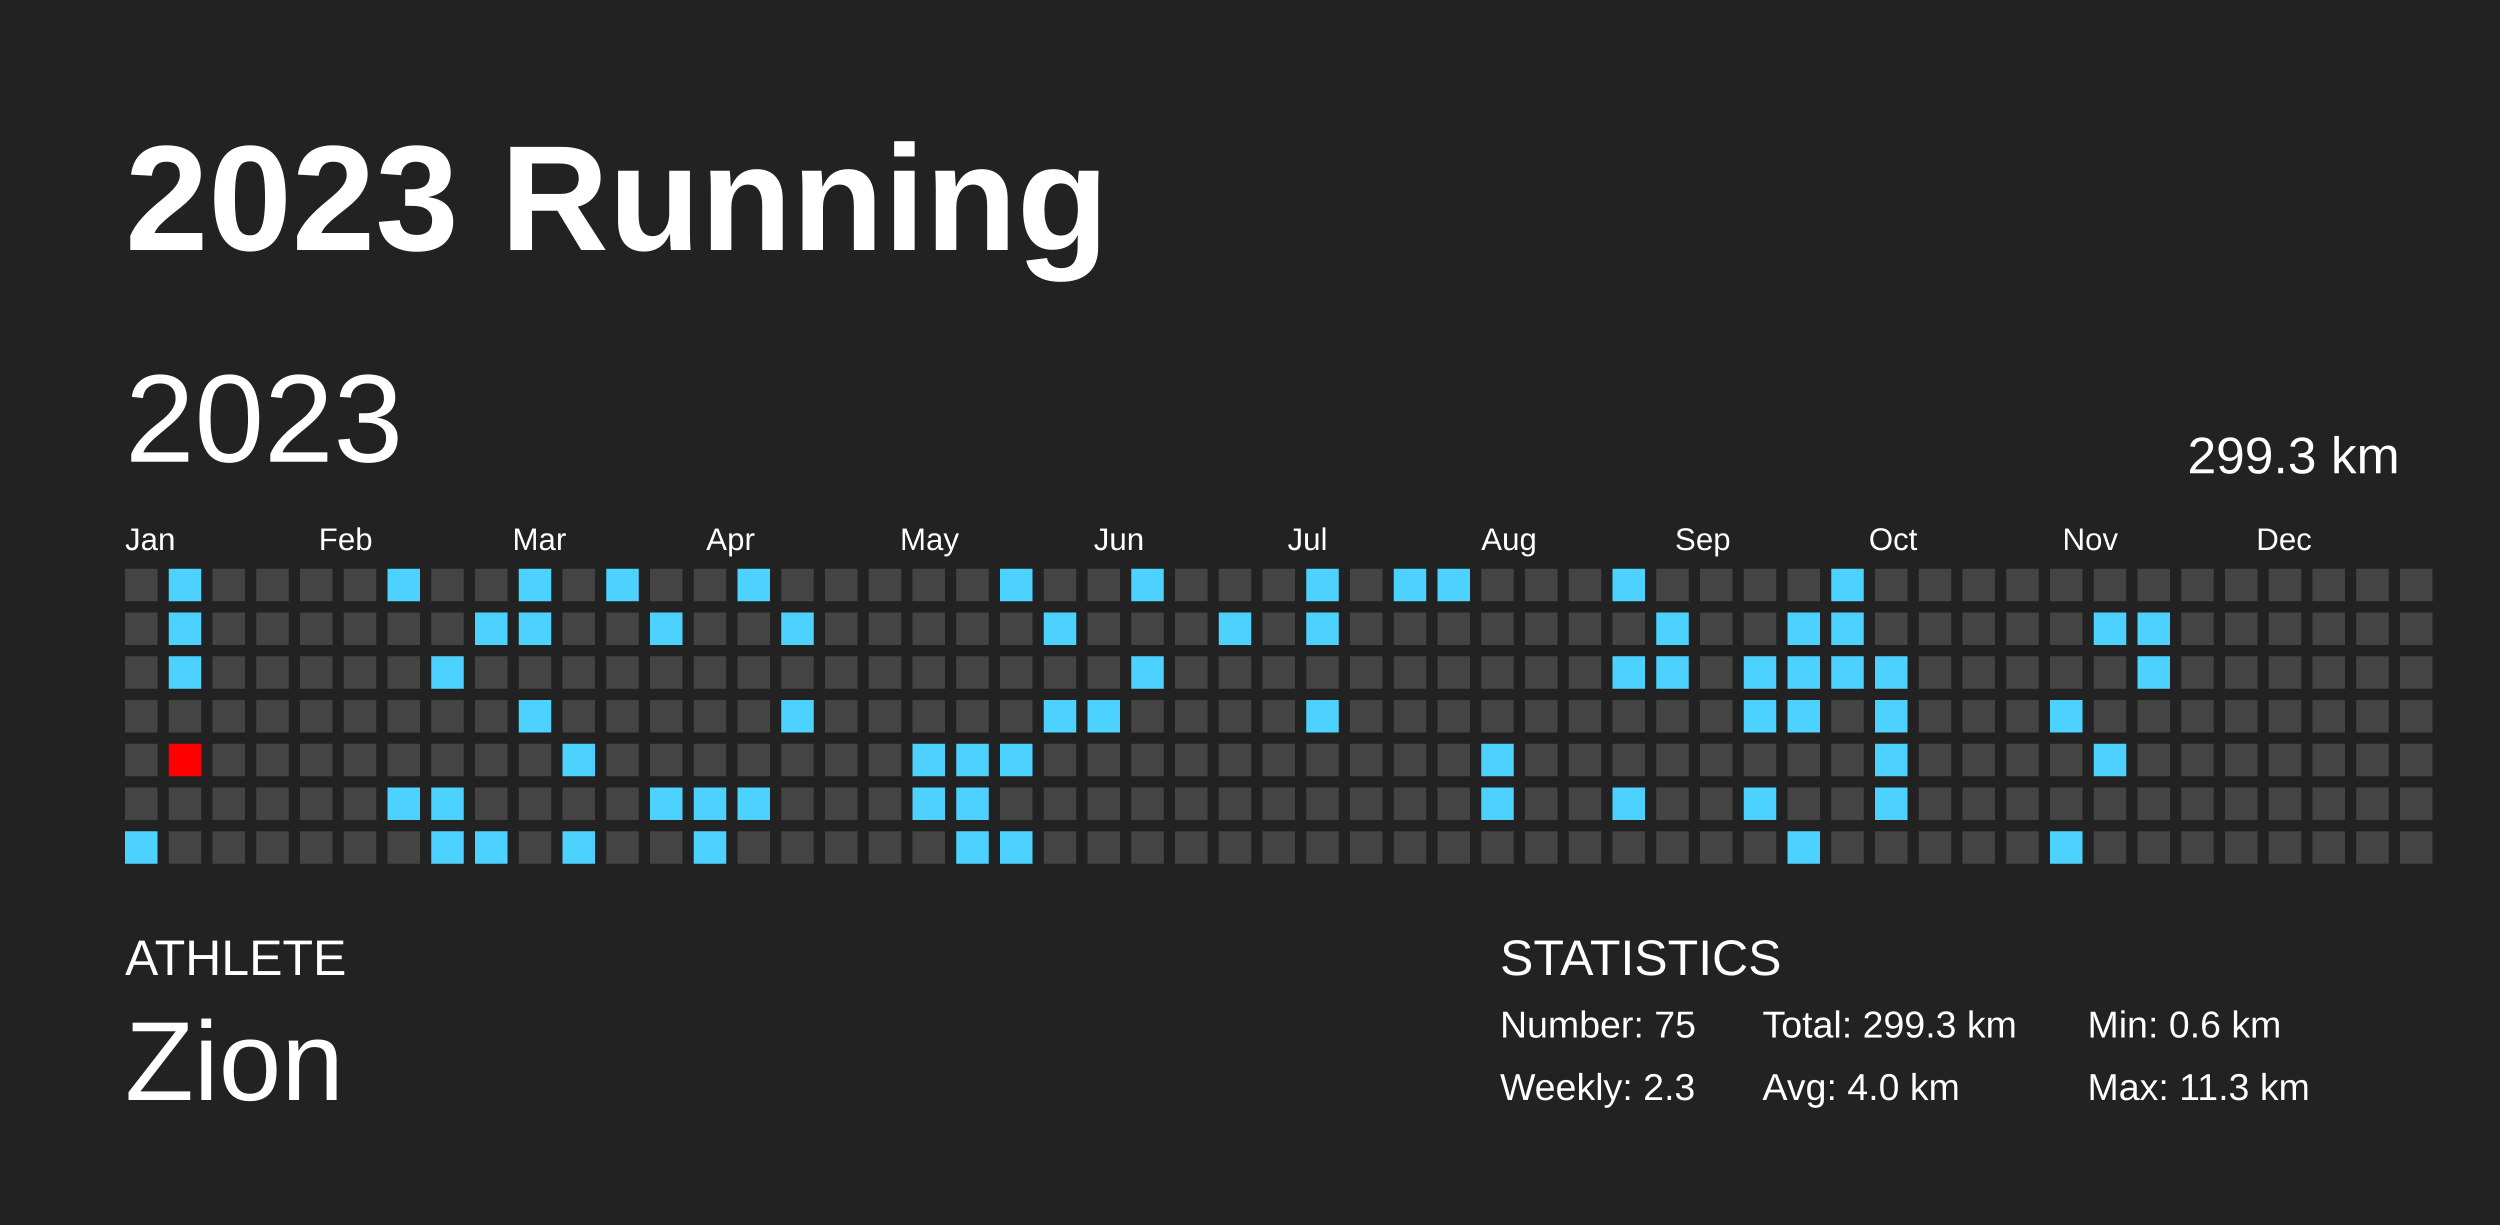
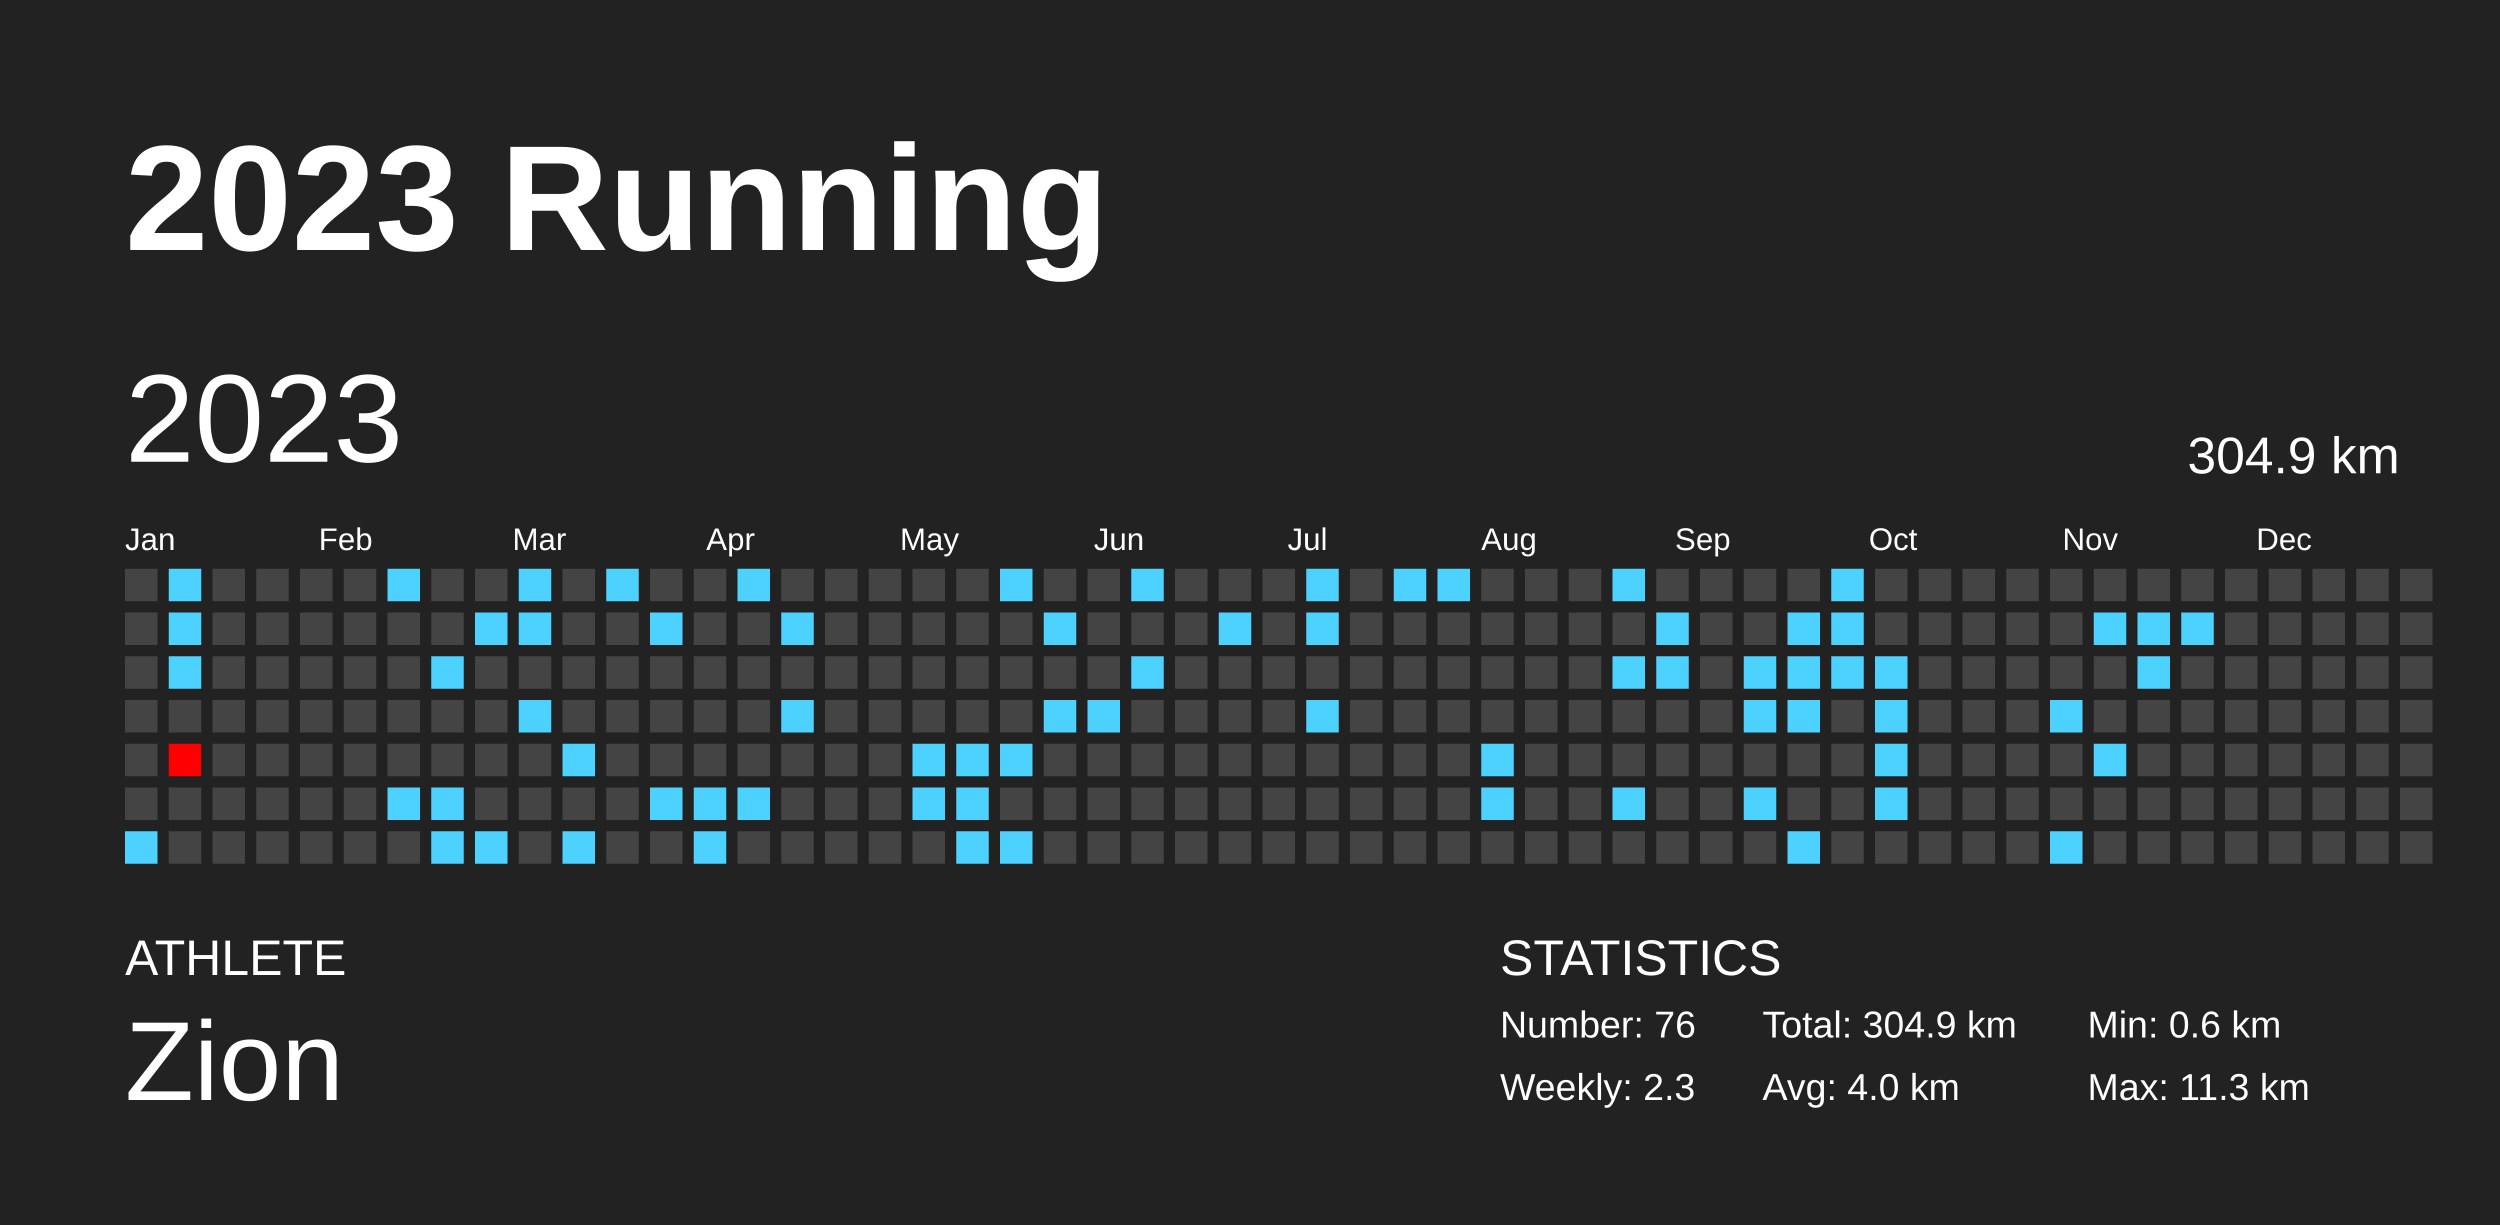
<svg xmlns="http://www.w3.org/2000/svg" baseProfile="full" height="98mm" version="1.1" viewBox="0,0,200,98" width="200mm">
  <defs />
  <rect fill="#222222" height="98" width="200" x="0" y="0" />
  <text fill="#FFFFFF" style="font-size:12px; font-family:Arial; font-weight:bold;" x="10" y="20">2023 Running</text>
  <text fill="#FFFFFF" style="font-size:4px; font-family:Arial" x="10" y="78">ATHLETE</text>
  <text fill="#FFFFFF" style="font-size:9px; font-family:Arial" x="10" y="88">Zion</text>
  <text fill="#FFFFFF" style="font-size:4px; font-family:Arial" x="120" y="78">STATISTICS</text>
-   <text fill="#FFFFFF" style="font-size:3px; font-family:Arial" x="120" y="83">Number: 75</text>
+   <text fill="#FFFFFF" style="font-size:3px; font-family:Arial" x="120" y="83">Number: 76</text>
  <text fill="#FFFFFF" style="font-size:3px; font-family:Arial" x="120" y="88">Weekly: 2.3</text>
-   <text fill="#FFFFFF" style="font-size:3px; font-family:Arial" x="141" y="83">Total: 299.3 km</text>
+   <text fill="#FFFFFF" style="font-size:3px; font-family:Arial" x="141" y="83">Total: 304.9 km</text>
  <text fill="#FFFFFF" style="font-size:3px; font-family:Arial" x="141" y="88">Avg: 4.0 km</text>
  <text fill="#FFFFFF" style="font-size:3px; font-family:Arial" x="167" y="83">Min: 0.6 km</text>
  <text fill="#FFFFFF" style="font-size:3px; font-family:Arial" x="167" y="88">Max: 11.3 km</text>
  <text dominant-baseline="hanging" fill="#FFFFFF" style="font-size:10.0px; font-family:Arial;" x="10" y="30">2023</text>
-   <text dominant-baseline="hanging" fill="#FFFFFF" style="font-size:4.125px; font-family:Arial;" x="175" y="35">299.3 km</text>
+   <text dominant-baseline="hanging" fill="#FFFFFF" style="font-size:4.125px; font-family:Arial;" x="175" y="35">304.9 km</text>
  <text fill="#FFFFFF" style="font-size:2.5px; font-family:Arial" x="10.0" y="44">Jan</text>
  <text fill="#FFFFFF" style="font-size:2.5px; font-family:Arial" x="25.5" y="44">Feb</text>
  <text fill="#FFFFFF" style="font-size:2.5px; font-family:Arial" x="41.0" y="44">Mar</text>
  <text fill="#FFFFFF" style="font-size:2.5px; font-family:Arial" x="56.5" y="44">Apr</text>
  <text fill="#FFFFFF" style="font-size:2.5px; font-family:Arial" x="72.0" y="44">May</text>
  <text fill="#FFFFFF" style="font-size:2.5px; font-family:Arial" x="87.5" y="44">Jun</text>
  <text fill="#FFFFFF" style="font-size:2.5px; font-family:Arial" x="103.0" y="44">Jul</text>
  <text fill="#FFFFFF" style="font-size:2.5px; font-family:Arial" x="118.5" y="44">Aug</text>
  <text fill="#FFFFFF" style="font-size:2.5px; font-family:Arial" x="134.0" y="44">Sep</text>
  <text fill="#FFFFFF" style="font-size:2.5px; font-family:Arial" x="149.5" y="44">Oct</text>
  <text fill="#FFFFFF" style="font-size:2.5px; font-family:Arial" x="165.0" y="44">Nov</text>
  <text fill="#FFFFFF" style="font-size:2.5px; font-family:Arial" x="180.5" y="44">Dec</text>
  <rect fill="#444444" height="2.6" width="2.6" x="10.0" y="45.5" />
  <rect fill="#444444" height="2.6" width="2.6" x="10.0" y="49.0" />
  <rect fill="#444444" height="2.6" width="2.6" x="10.0" y="52.5" />
  <rect fill="#444444" height="2.6" width="2.6" x="10.0" y="56.0" />
  <rect fill="#444444" height="2.6" width="2.6" x="10.0" y="59.5" />
  <rect fill="#444444" height="2.6" width="2.6" x="10.0" y="63.0" />
  <rect fill="#4dd2ff" height="2.6" width="2.6" x="10.0" y="66.5" />
  <rect fill="#4dd2ff" height="2.6" width="2.6" x="13.5" y="45.5" />
  <rect fill="#4dd2ff" height="2.6" width="2.6" x="13.5" y="49.0" />
  <rect fill="#4dd2ff" height="2.6" width="2.6" x="13.5" y="52.5" />
  <rect fill="#444444" height="2.6" width="2.6" x="13.5" y="56.0" />
  <rect fill="#ff0000" height="2.6" width="2.6" x="13.5" y="59.5" />
  <rect fill="#444444" height="2.6" width="2.6" x="13.5" y="63.0" />
  <rect fill="#444444" height="2.6" width="2.6" x="13.5" y="66.5" />
  <rect fill="#444444" height="2.6" width="2.6" x="17.0" y="45.5" />
  <rect fill="#444444" height="2.6" width="2.6" x="17.0" y="49.0" />
  <rect fill="#444444" height="2.6" width="2.6" x="17.0" y="52.5" />
  <rect fill="#444444" height="2.6" width="2.6" x="17.0" y="56.0" />
  <rect fill="#444444" height="2.6" width="2.6" x="17.0" y="59.5" />
  <rect fill="#444444" height="2.6" width="2.6" x="17.0" y="63.0" />
  <rect fill="#444444" height="2.6" width="2.6" x="17.0" y="66.5" />
  <rect fill="#444444" height="2.6" width="2.6" x="20.5" y="45.5" />
  <rect fill="#444444" height="2.6" width="2.6" x="20.5" y="49.0" />
  <rect fill="#444444" height="2.6" width="2.6" x="20.5" y="52.5" />
  <rect fill="#444444" height="2.6" width="2.6" x="20.5" y="56.0" />
  <rect fill="#444444" height="2.6" width="2.6" x="20.5" y="59.5" />
  <rect fill="#444444" height="2.6" width="2.6" x="20.5" y="63.0" />
  <rect fill="#444444" height="2.6" width="2.6" x="20.5" y="66.5" />
  <rect fill="#444444" height="2.6" width="2.6" x="24.0" y="45.5" />
  <rect fill="#444444" height="2.6" width="2.6" x="24.0" y="49.0" />
  <rect fill="#444444" height="2.6" width="2.6" x="24.0" y="52.5" />
  <rect fill="#444444" height="2.6" width="2.6" x="24.0" y="56.0" />
  <rect fill="#444444" height="2.6" width="2.6" x="24.0" y="59.5" />
  <rect fill="#444444" height="2.6" width="2.6" x="24.0" y="63.0" />
  <rect fill="#444444" height="2.6" width="2.6" x="24.0" y="66.5" />
  <rect fill="#444444" height="2.6" width="2.6" x="27.5" y="45.5" />
  <rect fill="#444444" height="2.6" width="2.6" x="27.5" y="49.0" />
  <rect fill="#444444" height="2.6" width="2.6" x="27.5" y="52.5" />
  <rect fill="#444444" height="2.6" width="2.6" x="27.5" y="56.0" />
  <rect fill="#444444" height="2.6" width="2.6" x="27.5" y="59.5" />
  <rect fill="#444444" height="2.6" width="2.6" x="27.5" y="63.0" />
  <rect fill="#444444" height="2.6" width="2.6" x="27.5" y="66.5" />
  <rect fill="#4dd2ff" height="2.6" width="2.6" x="31.0" y="45.5" />
  <rect fill="#444444" height="2.6" width="2.6" x="31.0" y="49.0" />
  <rect fill="#444444" height="2.6" width="2.6" x="31.0" y="52.5" />
  <rect fill="#444444" height="2.6" width="2.6" x="31.0" y="56.0" />
  <rect fill="#444444" height="2.6" width="2.6" x="31.0" y="59.5" />
  <rect fill="#4dd2ff" height="2.6" width="2.6" x="31.0" y="63.0" />
  <rect fill="#444444" height="2.6" width="2.6" x="31.0" y="66.5" />
  <rect fill="#444444" height="2.6" width="2.6" x="34.5" y="45.5" />
  <rect fill="#444444" height="2.6" width="2.6" x="34.5" y="49.0" />
  <rect fill="#4dd2ff" height="2.6" width="2.6" x="34.5" y="52.5" />
  <rect fill="#444444" height="2.6" width="2.6" x="34.5" y="56.0" />
  <rect fill="#444444" height="2.6" width="2.6" x="34.5" y="59.5" />
  <rect fill="#4dd2ff" height="2.6" width="2.6" x="34.5" y="63.0" />
  <rect fill="#4dd2ff" height="2.6" width="2.6" x="34.5" y="66.5" />
  <rect fill="#444444" height="2.6" width="2.6" x="38.0" y="45.5" />
  <rect fill="#4dd2ff" height="2.6" width="2.6" x="38.0" y="49.0" />
  <rect fill="#444444" height="2.6" width="2.6" x="38.0" y="52.5" />
  <rect fill="#444444" height="2.6" width="2.6" x="38.0" y="56.0" />
  <rect fill="#444444" height="2.6" width="2.6" x="38.0" y="59.5" />
  <rect fill="#444444" height="2.6" width="2.6" x="38.0" y="63.0" />
  <rect fill="#4dd2ff" height="2.6" width="2.6" x="38.0" y="66.5" />
  <rect fill="#4dd2ff" height="2.6" width="2.6" x="41.5" y="45.5" />
  <rect fill="#4dd2ff" height="2.6" width="2.6" x="41.5" y="49.0" />
  <rect fill="#444444" height="2.6" width="2.6" x="41.5" y="52.5" />
  <rect fill="#4dd2ff" height="2.6" width="2.6" x="41.5" y="56.0" />
  <rect fill="#444444" height="2.6" width="2.6" x="41.5" y="59.5" />
  <rect fill="#444444" height="2.6" width="2.6" x="41.5" y="63.0" />
  <rect fill="#444444" height="2.6" width="2.6" x="41.5" y="66.5" />
  <rect fill="#444444" height="2.6" width="2.6" x="45.0" y="45.5" />
  <rect fill="#444444" height="2.6" width="2.6" x="45.0" y="49.0" />
  <rect fill="#444444" height="2.6" width="2.6" x="45.0" y="52.5" />
  <rect fill="#444444" height="2.6" width="2.6" x="45.0" y="56.0" />
  <rect fill="#4dd2ff" height="2.6" width="2.6" x="45.0" y="59.5" />
  <rect fill="#444444" height="2.6" width="2.6" x="45.0" y="63.0" />
  <rect fill="#4dd2ff" height="2.6" width="2.6" x="45.0" y="66.5" />
  <rect fill="#4dd2ff" height="2.6" width="2.6" x="48.5" y="45.5" />
  <rect fill="#444444" height="2.6" width="2.6" x="48.5" y="49.0" />
  <rect fill="#444444" height="2.6" width="2.6" x="48.5" y="52.5" />
  <rect fill="#444444" height="2.6" width="2.6" x="48.5" y="56.0" />
  <rect fill="#444444" height="2.6" width="2.6" x="48.5" y="59.5" />
  <rect fill="#444444" height="2.6" width="2.6" x="48.5" y="63.0" />
  <rect fill="#444444" height="2.6" width="2.6" x="48.5" y="66.5" />
  <rect fill="#444444" height="2.6" width="2.6" x="52.0" y="45.5" />
  <rect fill="#4dd2ff" height="2.6" width="2.6" x="52.0" y="49.0" />
  <rect fill="#444444" height="2.6" width="2.6" x="52.0" y="52.5" />
  <rect fill="#444444" height="2.6" width="2.6" x="52.0" y="56.0" />
  <rect fill="#444444" height="2.6" width="2.6" x="52.0" y="59.5" />
  <rect fill="#4dd2ff" height="2.6" width="2.6" x="52.0" y="63.0" />
  <rect fill="#444444" height="2.6" width="2.6" x="52.0" y="66.5" />
  <rect fill="#444444" height="2.6" width="2.6" x="55.5" y="45.5" />
  <rect fill="#444444" height="2.6" width="2.6" x="55.5" y="49.0" />
  <rect fill="#444444" height="2.6" width="2.6" x="55.5" y="52.5" />
  <rect fill="#444444" height="2.6" width="2.6" x="55.5" y="56.0" />
  <rect fill="#444444" height="2.6" width="2.6" x="55.5" y="59.5" />
  <rect fill="#4dd2ff" height="2.6" width="2.6" x="55.5" y="63.0" />
  <rect fill="#4dd2ff" height="2.6" width="2.6" x="55.5" y="66.5" />
  <rect fill="#4dd2ff" height="2.6" width="2.6" x="59.0" y="45.5" />
  <rect fill="#444444" height="2.6" width="2.6" x="59.0" y="49.0" />
  <rect fill="#444444" height="2.6" width="2.6" x="59.0" y="52.5" />
  <rect fill="#444444" height="2.6" width="2.6" x="59.0" y="56.0" />
  <rect fill="#444444" height="2.6" width="2.6" x="59.0" y="59.5" />
  <rect fill="#4dd2ff" height="2.6" width="2.6" x="59.0" y="63.0" />
  <rect fill="#444444" height="2.6" width="2.6" x="59.0" y="66.5" />
  <rect fill="#444444" height="2.6" width="2.6" x="62.5" y="45.5" />
  <rect fill="#4dd2ff" height="2.6" width="2.6" x="62.5" y="49.0" />
  <rect fill="#444444" height="2.6" width="2.6" x="62.5" y="52.5" />
  <rect fill="#4dd2ff" height="2.6" width="2.6" x="62.5" y="56.0" />
  <rect fill="#444444" height="2.6" width="2.6" x="62.5" y="59.5" />
  <rect fill="#444444" height="2.6" width="2.6" x="62.5" y="63.0" />
  <rect fill="#444444" height="2.6" width="2.6" x="62.5" y="66.5" />
  <rect fill="#444444" height="2.6" width="2.6" x="66.0" y="45.5" />
  <rect fill="#444444" height="2.6" width="2.6" x="66.0" y="49.0" />
  <rect fill="#444444" height="2.6" width="2.6" x="66.0" y="52.5" />
  <rect fill="#444444" height="2.6" width="2.6" x="66.0" y="56.0" />
  <rect fill="#444444" height="2.6" width="2.6" x="66.0" y="59.5" />
  <rect fill="#444444" height="2.6" width="2.6" x="66.0" y="63.0" />
  <rect fill="#444444" height="2.6" width="2.6" x="66.0" y="66.5" />
  <rect fill="#444444" height="2.6" width="2.6" x="69.5" y="45.5" />
  <rect fill="#444444" height="2.6" width="2.6" x="69.5" y="49.0" />
  <rect fill="#444444" height="2.6" width="2.6" x="69.5" y="52.5" />
  <rect fill="#444444" height="2.6" width="2.6" x="69.5" y="56.0" />
  <rect fill="#444444" height="2.6" width="2.6" x="69.5" y="59.5" />
  <rect fill="#444444" height="2.6" width="2.6" x="69.5" y="63.0" />
  <rect fill="#444444" height="2.6" width="2.6" x="69.5" y="66.5" />
  <rect fill="#444444" height="2.6" width="2.6" x="73.0" y="45.5" />
  <rect fill="#444444" height="2.6" width="2.6" x="73.0" y="49.0" />
  <rect fill="#444444" height="2.6" width="2.6" x="73.0" y="52.5" />
  <rect fill="#444444" height="2.6" width="2.6" x="73.0" y="56.0" />
  <rect fill="#4dd2ff" height="2.6" width="2.6" x="73.0" y="59.5" />
  <rect fill="#4dd2ff" height="2.6" width="2.6" x="73.0" y="63.0" />
  <rect fill="#444444" height="2.6" width="2.6" x="73.0" y="66.5" />
  <rect fill="#444444" height="2.6" width="2.6" x="76.5" y="45.5" />
  <rect fill="#444444" height="2.6" width="2.6" x="76.5" y="49.0" />
  <rect fill="#444444" height="2.6" width="2.6" x="76.5" y="52.5" />
  <rect fill="#444444" height="2.6" width="2.6" x="76.5" y="56.0" />
  <rect fill="#4dd2ff" height="2.6" width="2.6" x="76.5" y="59.5" />
  <rect fill="#4dd2ff" height="2.6" width="2.6" x="76.5" y="63.0" />
  <rect fill="#4dd2ff" height="2.6" width="2.6" x="76.5" y="66.5" />
  <rect fill="#4dd2ff" height="2.6" width="2.6" x="80.0" y="45.5" />
  <rect fill="#444444" height="2.6" width="2.6" x="80.0" y="49.0" />
  <rect fill="#444444" height="2.6" width="2.6" x="80.0" y="52.5" />
  <rect fill="#444444" height="2.6" width="2.6" x="80.0" y="56.0" />
  <rect fill="#4dd2ff" height="2.6" width="2.6" x="80.0" y="59.5" />
  <rect fill="#444444" height="2.6" width="2.6" x="80.0" y="63.0" />
  <rect fill="#4dd2ff" height="2.6" width="2.6" x="80.0" y="66.5" />
  <rect fill="#444444" height="2.6" width="2.6" x="83.5" y="45.5" />
  <rect fill="#4dd2ff" height="2.6" width="2.6" x="83.5" y="49.0" />
  <rect fill="#444444" height="2.6" width="2.6" x="83.5" y="52.5" />
  <rect fill="#4dd2ff" height="2.6" width="2.6" x="83.5" y="56.0" />
  <rect fill="#444444" height="2.6" width="2.6" x="83.5" y="59.5" />
  <rect fill="#444444" height="2.6" width="2.6" x="83.5" y="63.0" />
  <rect fill="#444444" height="2.6" width="2.6" x="83.5" y="66.5" />
  <rect fill="#444444" height="2.6" width="2.6" x="87.0" y="45.5" />
  <rect fill="#444444" height="2.6" width="2.6" x="87.0" y="49.0" />
  <rect fill="#444444" height="2.6" width="2.6" x="87.0" y="52.5" />
  <rect fill="#4dd2ff" height="2.6" width="2.6" x="87.0" y="56.0" />
  <rect fill="#444444" height="2.6" width="2.6" x="87.0" y="59.5" />
  <rect fill="#444444" height="2.6" width="2.6" x="87.0" y="63.0" />
  <rect fill="#444444" height="2.6" width="2.6" x="87.0" y="66.5" />
  <rect fill="#4dd2ff" height="2.6" width="2.6" x="90.5" y="45.5" />
  <rect fill="#444444" height="2.6" width="2.6" x="90.5" y="49.0" />
  <rect fill="#4dd2ff" height="2.6" width="2.6" x="90.5" y="52.5" />
  <rect fill="#444444" height="2.6" width="2.6" x="90.5" y="56.0" />
  <rect fill="#444444" height="2.6" width="2.6" x="90.5" y="59.5" />
  <rect fill="#444444" height="2.6" width="2.6" x="90.5" y="63.0" />
  <rect fill="#444444" height="2.6" width="2.6" x="90.5" y="66.5" />
  <rect fill="#444444" height="2.6" width="2.6" x="94.0" y="45.5" />
  <rect fill="#444444" height="2.6" width="2.6" x="94.0" y="49.0" />
  <rect fill="#444444" height="2.6" width="2.6" x="94.0" y="52.5" />
  <rect fill="#444444" height="2.6" width="2.6" x="94.0" y="56.0" />
  <rect fill="#444444" height="2.6" width="2.6" x="94.0" y="59.5" />
  <rect fill="#444444" height="2.6" width="2.6" x="94.0" y="63.0" />
  <rect fill="#444444" height="2.6" width="2.6" x="94.0" y="66.5" />
  <rect fill="#444444" height="2.6" width="2.6" x="97.5" y="45.5" />
  <rect fill="#4dd2ff" height="2.6" width="2.6" x="97.5" y="49.0" />
  <rect fill="#444444" height="2.6" width="2.6" x="97.5" y="52.5" />
  <rect fill="#444444" height="2.6" width="2.6" x="97.5" y="56.0" />
  <rect fill="#444444" height="2.6" width="2.6" x="97.5" y="59.5" />
  <rect fill="#444444" height="2.6" width="2.6" x="97.5" y="63.0" />
  <rect fill="#444444" height="2.6" width="2.6" x="97.5" y="66.5" />
  <rect fill="#444444" height="2.6" width="2.6" x="101.0" y="45.5" />
  <rect fill="#444444" height="2.6" width="2.6" x="101.0" y="49.0" />
  <rect fill="#444444" height="2.6" width="2.6" x="101.0" y="52.5" />
  <rect fill="#444444" height="2.6" width="2.6" x="101.0" y="56.0" />
  <rect fill="#444444" height="2.6" width="2.6" x="101.0" y="59.5" />
  <rect fill="#444444" height="2.6" width="2.6" x="101.0" y="63.0" />
  <rect fill="#444444" height="2.6" width="2.6" x="101.0" y="66.5" />
  <rect fill="#4dd2ff" height="2.6" width="2.6" x="104.5" y="45.5" />
  <rect fill="#4dd2ff" height="2.6" width="2.6" x="104.5" y="49.0" />
  <rect fill="#444444" height="2.6" width="2.6" x="104.5" y="52.5" />
  <rect fill="#4dd2ff" height="2.6" width="2.6" x="104.5" y="56.0" />
  <rect fill="#444444" height="2.6" width="2.6" x="104.5" y="59.5" />
  <rect fill="#444444" height="2.6" width="2.6" x="104.5" y="63.0" />
  <rect fill="#444444" height="2.6" width="2.6" x="104.5" y="66.5" />
  <rect fill="#444444" height="2.6" width="2.6" x="108.0" y="45.5" />
  <rect fill="#444444" height="2.6" width="2.6" x="108.0" y="49.0" />
  <rect fill="#444444" height="2.6" width="2.6" x="108.0" y="52.5" />
  <rect fill="#444444" height="2.6" width="2.6" x="108.0" y="56.0" />
  <rect fill="#444444" height="2.6" width="2.6" x="108.0" y="59.5" />
  <rect fill="#444444" height="2.6" width="2.6" x="108.0" y="63.0" />
  <rect fill="#444444" height="2.6" width="2.6" x="108.0" y="66.5" />
  <rect fill="#4dd2ff" height="2.6" width="2.6" x="111.5" y="45.5" />
  <rect fill="#444444" height="2.6" width="2.6" x="111.5" y="49.0" />
  <rect fill="#444444" height="2.6" width="2.6" x="111.5" y="52.5" />
  <rect fill="#444444" height="2.6" width="2.6" x="111.5" y="56.0" />
  <rect fill="#444444" height="2.6" width="2.6" x="111.5" y="59.5" />
  <rect fill="#444444" height="2.6" width="2.6" x="111.5" y="63.0" />
  <rect fill="#444444" height="2.6" width="2.6" x="111.5" y="66.5" />
  <rect fill="#4dd2ff" height="2.6" width="2.6" x="115.0" y="45.5" />
  <rect fill="#444444" height="2.6" width="2.6" x="115.0" y="49.0" />
  <rect fill="#444444" height="2.6" width="2.6" x="115.0" y="52.5" />
  <rect fill="#444444" height="2.6" width="2.6" x="115.0" y="56.0" />
  <rect fill="#444444" height="2.6" width="2.6" x="115.0" y="59.5" />
  <rect fill="#444444" height="2.6" width="2.6" x="115.0" y="63.0" />
  <rect fill="#444444" height="2.6" width="2.6" x="115.0" y="66.5" />
  <rect fill="#444444" height="2.6" width="2.6" x="118.5" y="45.5" />
  <rect fill="#444444" height="2.6" width="2.6" x="118.5" y="49.0" />
  <rect fill="#444444" height="2.6" width="2.6" x="118.5" y="52.5" />
  <rect fill="#444444" height="2.6" width="2.6" x="118.5" y="56.0" />
  <rect fill="#4dd2ff" height="2.6" width="2.6" x="118.5" y="59.5" />
  <rect fill="#4dd2ff" height="2.6" width="2.6" x="118.5" y="63.0" />
  <rect fill="#444444" height="2.6" width="2.6" x="118.5" y="66.5" />
  <rect fill="#444444" height="2.6" width="2.6" x="122.0" y="45.5" />
  <rect fill="#444444" height="2.6" width="2.6" x="122.0" y="49.0" />
  <rect fill="#444444" height="2.6" width="2.6" x="122.0" y="52.5" />
  <rect fill="#444444" height="2.6" width="2.6" x="122.0" y="56.0" />
  <rect fill="#444444" height="2.6" width="2.6" x="122.0" y="59.5" />
  <rect fill="#444444" height="2.6" width="2.6" x="122.0" y="63.0" />
  <rect fill="#444444" height="2.6" width="2.6" x="122.0" y="66.5" />
  <rect fill="#444444" height="2.6" width="2.6" x="125.5" y="45.5" />
  <rect fill="#444444" height="2.6" width="2.6" x="125.5" y="49.0" />
  <rect fill="#444444" height="2.6" width="2.6" x="125.5" y="52.5" />
  <rect fill="#444444" height="2.6" width="2.6" x="125.5" y="56.0" />
  <rect fill="#444444" height="2.6" width="2.6" x="125.5" y="59.5" />
  <rect fill="#444444" height="2.6" width="2.6" x="125.5" y="63.0" />
  <rect fill="#444444" height="2.6" width="2.6" x="125.5" y="66.5" />
  <rect fill="#4dd2ff" height="2.6" width="2.6" x="129.0" y="45.5" />
  <rect fill="#444444" height="2.6" width="2.6" x="129.0" y="49.0" />
  <rect fill="#4dd2ff" height="2.6" width="2.6" x="129.0" y="52.5" />
  <rect fill="#444444" height="2.6" width="2.6" x="129.0" y="56.0" />
  <rect fill="#444444" height="2.6" width="2.6" x="129.0" y="59.5" />
  <rect fill="#4dd2ff" height="2.6" width="2.6" x="129.0" y="63.0" />
  <rect fill="#444444" height="2.6" width="2.6" x="129.0" y="66.5" />
  <rect fill="#444444" height="2.6" width="2.6" x="132.5" y="45.5" />
  <rect fill="#4dd2ff" height="2.6" width="2.6" x="132.5" y="49.0" />
  <rect fill="#4dd2ff" height="2.6" width="2.6" x="132.5" y="52.5" />
  <rect fill="#444444" height="2.6" width="2.6" x="132.5" y="56.0" />
  <rect fill="#444444" height="2.6" width="2.6" x="132.5" y="59.5" />
  <rect fill="#444444" height="2.6" width="2.6" x="132.5" y="63.0" />
  <rect fill="#444444" height="2.6" width="2.6" x="132.5" y="66.5" />
  <rect fill="#444444" height="2.6" width="2.6" x="136.0" y="45.5" />
  <rect fill="#444444" height="2.6" width="2.6" x="136.0" y="49.0" />
  <rect fill="#444444" height="2.6" width="2.6" x="136.0" y="52.5" />
  <rect fill="#444444" height="2.6" width="2.6" x="136.0" y="56.0" />
  <rect fill="#444444" height="2.6" width="2.6" x="136.0" y="59.5" />
  <rect fill="#444444" height="2.6" width="2.6" x="136.0" y="63.0" />
  <rect fill="#444444" height="2.6" width="2.6" x="136.0" y="66.5" />
  <rect fill="#444444" height="2.6" width="2.6" x="139.5" y="45.5" />
  <rect fill="#444444" height="2.6" width="2.6" x="139.5" y="49.0" />
  <rect fill="#4dd2ff" height="2.6" width="2.6" x="139.5" y="52.5" />
  <rect fill="#4dd2ff" height="2.6" width="2.6" x="139.5" y="56.0" />
  <rect fill="#444444" height="2.6" width="2.6" x="139.5" y="59.5" />
  <rect fill="#4dd2ff" height="2.6" width="2.6" x="139.5" y="63.0" />
  <rect fill="#444444" height="2.6" width="2.6" x="139.5" y="66.5" />
  <rect fill="#444444" height="2.6" width="2.6" x="143.0" y="45.5" />
  <rect fill="#4dd2ff" height="2.6" width="2.6" x="143.0" y="49.0" />
  <rect fill="#4dd2ff" height="2.6" width="2.6" x="143.0" y="52.5" />
  <rect fill="#4dd2ff" height="2.6" width="2.6" x="143.0" y="56.0" />
  <rect fill="#444444" height="2.6" width="2.6" x="143.0" y="59.5" />
  <rect fill="#444444" height="2.6" width="2.6" x="143.0" y="63.0" />
  <rect fill="#4dd2ff" height="2.6" width="2.6" x="143.0" y="66.5" />
  <rect fill="#4dd2ff" height="2.6" width="2.6" x="146.5" y="45.5" />
  <rect fill="#4dd2ff" height="2.6" width="2.6" x="146.5" y="49.0" />
  <rect fill="#4dd2ff" height="2.6" width="2.6" x="146.5" y="52.5" />
  <rect fill="#444444" height="2.6" width="2.6" x="146.5" y="56.0" />
  <rect fill="#444444" height="2.6" width="2.6" x="146.5" y="59.5" />
  <rect fill="#444444" height="2.6" width="2.6" x="146.5" y="63.0" />
  <rect fill="#444444" height="2.6" width="2.6" x="146.5" y="66.5" />
  <rect fill="#444444" height="2.6" width="2.6" x="150.0" y="45.5" />
  <rect fill="#444444" height="2.6" width="2.6" x="150.0" y="49.0" />
  <rect fill="#4dd2ff" height="2.6" width="2.6" x="150.0" y="52.5" />
  <rect fill="#4dd2ff" height="2.6" width="2.6" x="150.0" y="56.0" />
  <rect fill="#4dd2ff" height="2.6" width="2.6" x="150.0" y="59.5" />
  <rect fill="#4dd2ff" height="2.6" width="2.6" x="150.0" y="63.0" />
  <rect fill="#444444" height="2.6" width="2.6" x="150.0" y="66.5" />
  <rect fill="#444444" height="2.6" width="2.6" x="153.5" y="45.5" />
  <rect fill="#444444" height="2.6" width="2.6" x="153.5" y="49.0" />
  <rect fill="#444444" height="2.6" width="2.6" x="153.5" y="52.5" />
  <rect fill="#444444" height="2.6" width="2.6" x="153.5" y="56.0" />
  <rect fill="#444444" height="2.6" width="2.6" x="153.5" y="59.5" />
  <rect fill="#444444" height="2.6" width="2.6" x="153.5" y="63.0" />
  <rect fill="#444444" height="2.6" width="2.6" x="153.5" y="66.5" />
  <rect fill="#444444" height="2.6" width="2.6" x="157.0" y="45.5" />
  <rect fill="#444444" height="2.6" width="2.6" x="157.0" y="49.0" />
  <rect fill="#444444" height="2.6" width="2.6" x="157.0" y="52.5" />
  <rect fill="#444444" height="2.6" width="2.6" x="157.0" y="56.0" />
  <rect fill="#444444" height="2.6" width="2.6" x="157.0" y="59.5" />
  <rect fill="#444444" height="2.6" width="2.6" x="157.0" y="63.0" />
  <rect fill="#444444" height="2.6" width="2.6" x="157.0" y="66.5" />
  <rect fill="#444444" height="2.6" width="2.6" x="160.5" y="45.5" />
  <rect fill="#444444" height="2.6" width="2.6" x="160.5" y="49.0" />
  <rect fill="#444444" height="2.6" width="2.6" x="160.5" y="52.5" />
  <rect fill="#444444" height="2.6" width="2.6" x="160.5" y="56.0" />
  <rect fill="#444444" height="2.6" width="2.6" x="160.5" y="59.5" />
  <rect fill="#444444" height="2.6" width="2.6" x="160.5" y="63.0" />
  <rect fill="#444444" height="2.6" width="2.6" x="160.5" y="66.5" />
  <rect fill="#444444" height="2.6" width="2.6" x="164.0" y="45.5" />
  <rect fill="#444444" height="2.6" width="2.6" x="164.0" y="49.0" />
  <rect fill="#444444" height="2.6" width="2.6" x="164.0" y="52.5" />
  <rect fill="#4dd2ff" height="2.6" width="2.6" x="164.0" y="56.0" />
  <rect fill="#444444" height="2.6" width="2.6" x="164.0" y="59.5" />
  <rect fill="#444444" height="2.6" width="2.6" x="164.0" y="63.0" />
  <rect fill="#4dd2ff" height="2.6" width="2.6" x="164.0" y="66.5" />
  <rect fill="#444444" height="2.6" width="2.6" x="167.5" y="45.5" />
  <rect fill="#4dd2ff" height="2.6" width="2.6" x="167.5" y="49.0" />
  <rect fill="#444444" height="2.6" width="2.6" x="167.5" y="52.5" />
  <rect fill="#444444" height="2.6" width="2.6" x="167.5" y="56.0" />
  <rect fill="#4dd2ff" height="2.6" width="2.6" x="167.5" y="59.5" />
  <rect fill="#444444" height="2.6" width="2.6" x="167.5" y="63.0" />
  <rect fill="#444444" height="2.6" width="2.6" x="167.5" y="66.5" />
  <rect fill="#444444" height="2.6" width="2.6" x="171.0" y="45.5" />
  <rect fill="#4dd2ff" height="2.6" width="2.6" x="171.0" y="49.0" />
  <rect fill="#4dd2ff" height="2.6" width="2.6" x="171.0" y="52.5" />
  <rect fill="#444444" height="2.6" width="2.6" x="171.0" y="56.0" />
  <rect fill="#444444" height="2.6" width="2.6" x="171.0" y="59.5" />
  <rect fill="#444444" height="2.6" width="2.6" x="171.0" y="63.0" />
  <rect fill="#444444" height="2.6" width="2.6" x="171.0" y="66.5" />
  <rect fill="#444444" height="2.6" width="2.6" x="174.5" y="45.5" />
-   <rect fill="#444444" height="2.6" width="2.6" x="174.5" y="49.0" />
+   <rect fill="#4dd2ff" height="2.6" width="2.6" x="174.5" y="49.0" />
  <rect fill="#444444" height="2.6" width="2.6" x="174.5" y="52.5" />
  <rect fill="#444444" height="2.6" width="2.6" x="174.5" y="56.0" />
  <rect fill="#444444" height="2.6" width="2.6" x="174.5" y="59.5" />
  <rect fill="#444444" height="2.6" width="2.6" x="174.5" y="63.0" />
  <rect fill="#444444" height="2.6" width="2.6" x="174.5" y="66.5" />
  <rect fill="#444444" height="2.6" width="2.6" x="178.0" y="45.5" />
  <rect fill="#444444" height="2.6" width="2.6" x="178.0" y="49.0" />
  <rect fill="#444444" height="2.6" width="2.6" x="178.0" y="52.5" />
  <rect fill="#444444" height="2.6" width="2.6" x="178.0" y="56.0" />
  <rect fill="#444444" height="2.6" width="2.6" x="178.0" y="59.5" />
  <rect fill="#444444" height="2.6" width="2.6" x="178.0" y="63.0" />
  <rect fill="#444444" height="2.6" width="2.6" x="178.0" y="66.5" />
  <rect fill="#444444" height="2.6" width="2.6" x="181.5" y="45.5" />
  <rect fill="#444444" height="2.6" width="2.6" x="181.5" y="49.0" />
  <rect fill="#444444" height="2.6" width="2.6" x="181.5" y="52.5" />
  <rect fill="#444444" height="2.6" width="2.6" x="181.5" y="56.0" />
  <rect fill="#444444" height="2.6" width="2.6" x="181.5" y="59.5" />
  <rect fill="#444444" height="2.6" width="2.6" x="181.5" y="63.0" />
  <rect fill="#444444" height="2.6" width="2.6" x="181.5" y="66.5" />
  <rect fill="#444444" height="2.6" width="2.6" x="185.0" y="45.5" />
  <rect fill="#444444" height="2.6" width="2.6" x="185.0" y="49.0" />
  <rect fill="#444444" height="2.6" width="2.6" x="185.0" y="52.5" />
  <rect fill="#444444" height="2.6" width="2.6" x="185.0" y="56.0" />
  <rect fill="#444444" height="2.6" width="2.6" x="185.0" y="59.5" />
  <rect fill="#444444" height="2.6" width="2.6" x="185.0" y="63.0" />
  <rect fill="#444444" height="2.6" width="2.6" x="185.0" y="66.5" />
  <rect fill="#444444" height="2.6" width="2.6" x="188.5" y="45.5" />
  <rect fill="#444444" height="2.6" width="2.6" x="188.5" y="49.0" />
  <rect fill="#444444" height="2.6" width="2.6" x="188.5" y="52.5" />
  <rect fill="#444444" height="2.6" width="2.6" x="188.5" y="56.0" />
  <rect fill="#444444" height="2.6" width="2.6" x="188.5" y="59.5" />
  <rect fill="#444444" height="2.6" width="2.6" x="188.5" y="63.0" />
  <rect fill="#444444" height="2.6" width="2.6" x="188.5" y="66.5" />
  <rect fill="#444444" height="2.6" width="2.6" x="192.0" y="45.5" />
  <rect fill="#444444" height="2.6" width="2.6" x="192.0" y="49.0" />
  <rect fill="#444444" height="2.6" width="2.6" x="192.0" y="52.5" />
  <rect fill="#444444" height="2.6" width="2.6" x="192.0" y="56.0" />
  <rect fill="#444444" height="2.6" width="2.6" x="192.0" y="59.5" />
  <rect fill="#444444" height="2.6" width="2.6" x="192.0" y="63.0" />
  <rect fill="#444444" height="2.6" width="2.6" x="192.0" y="66.5" />
</svg>
